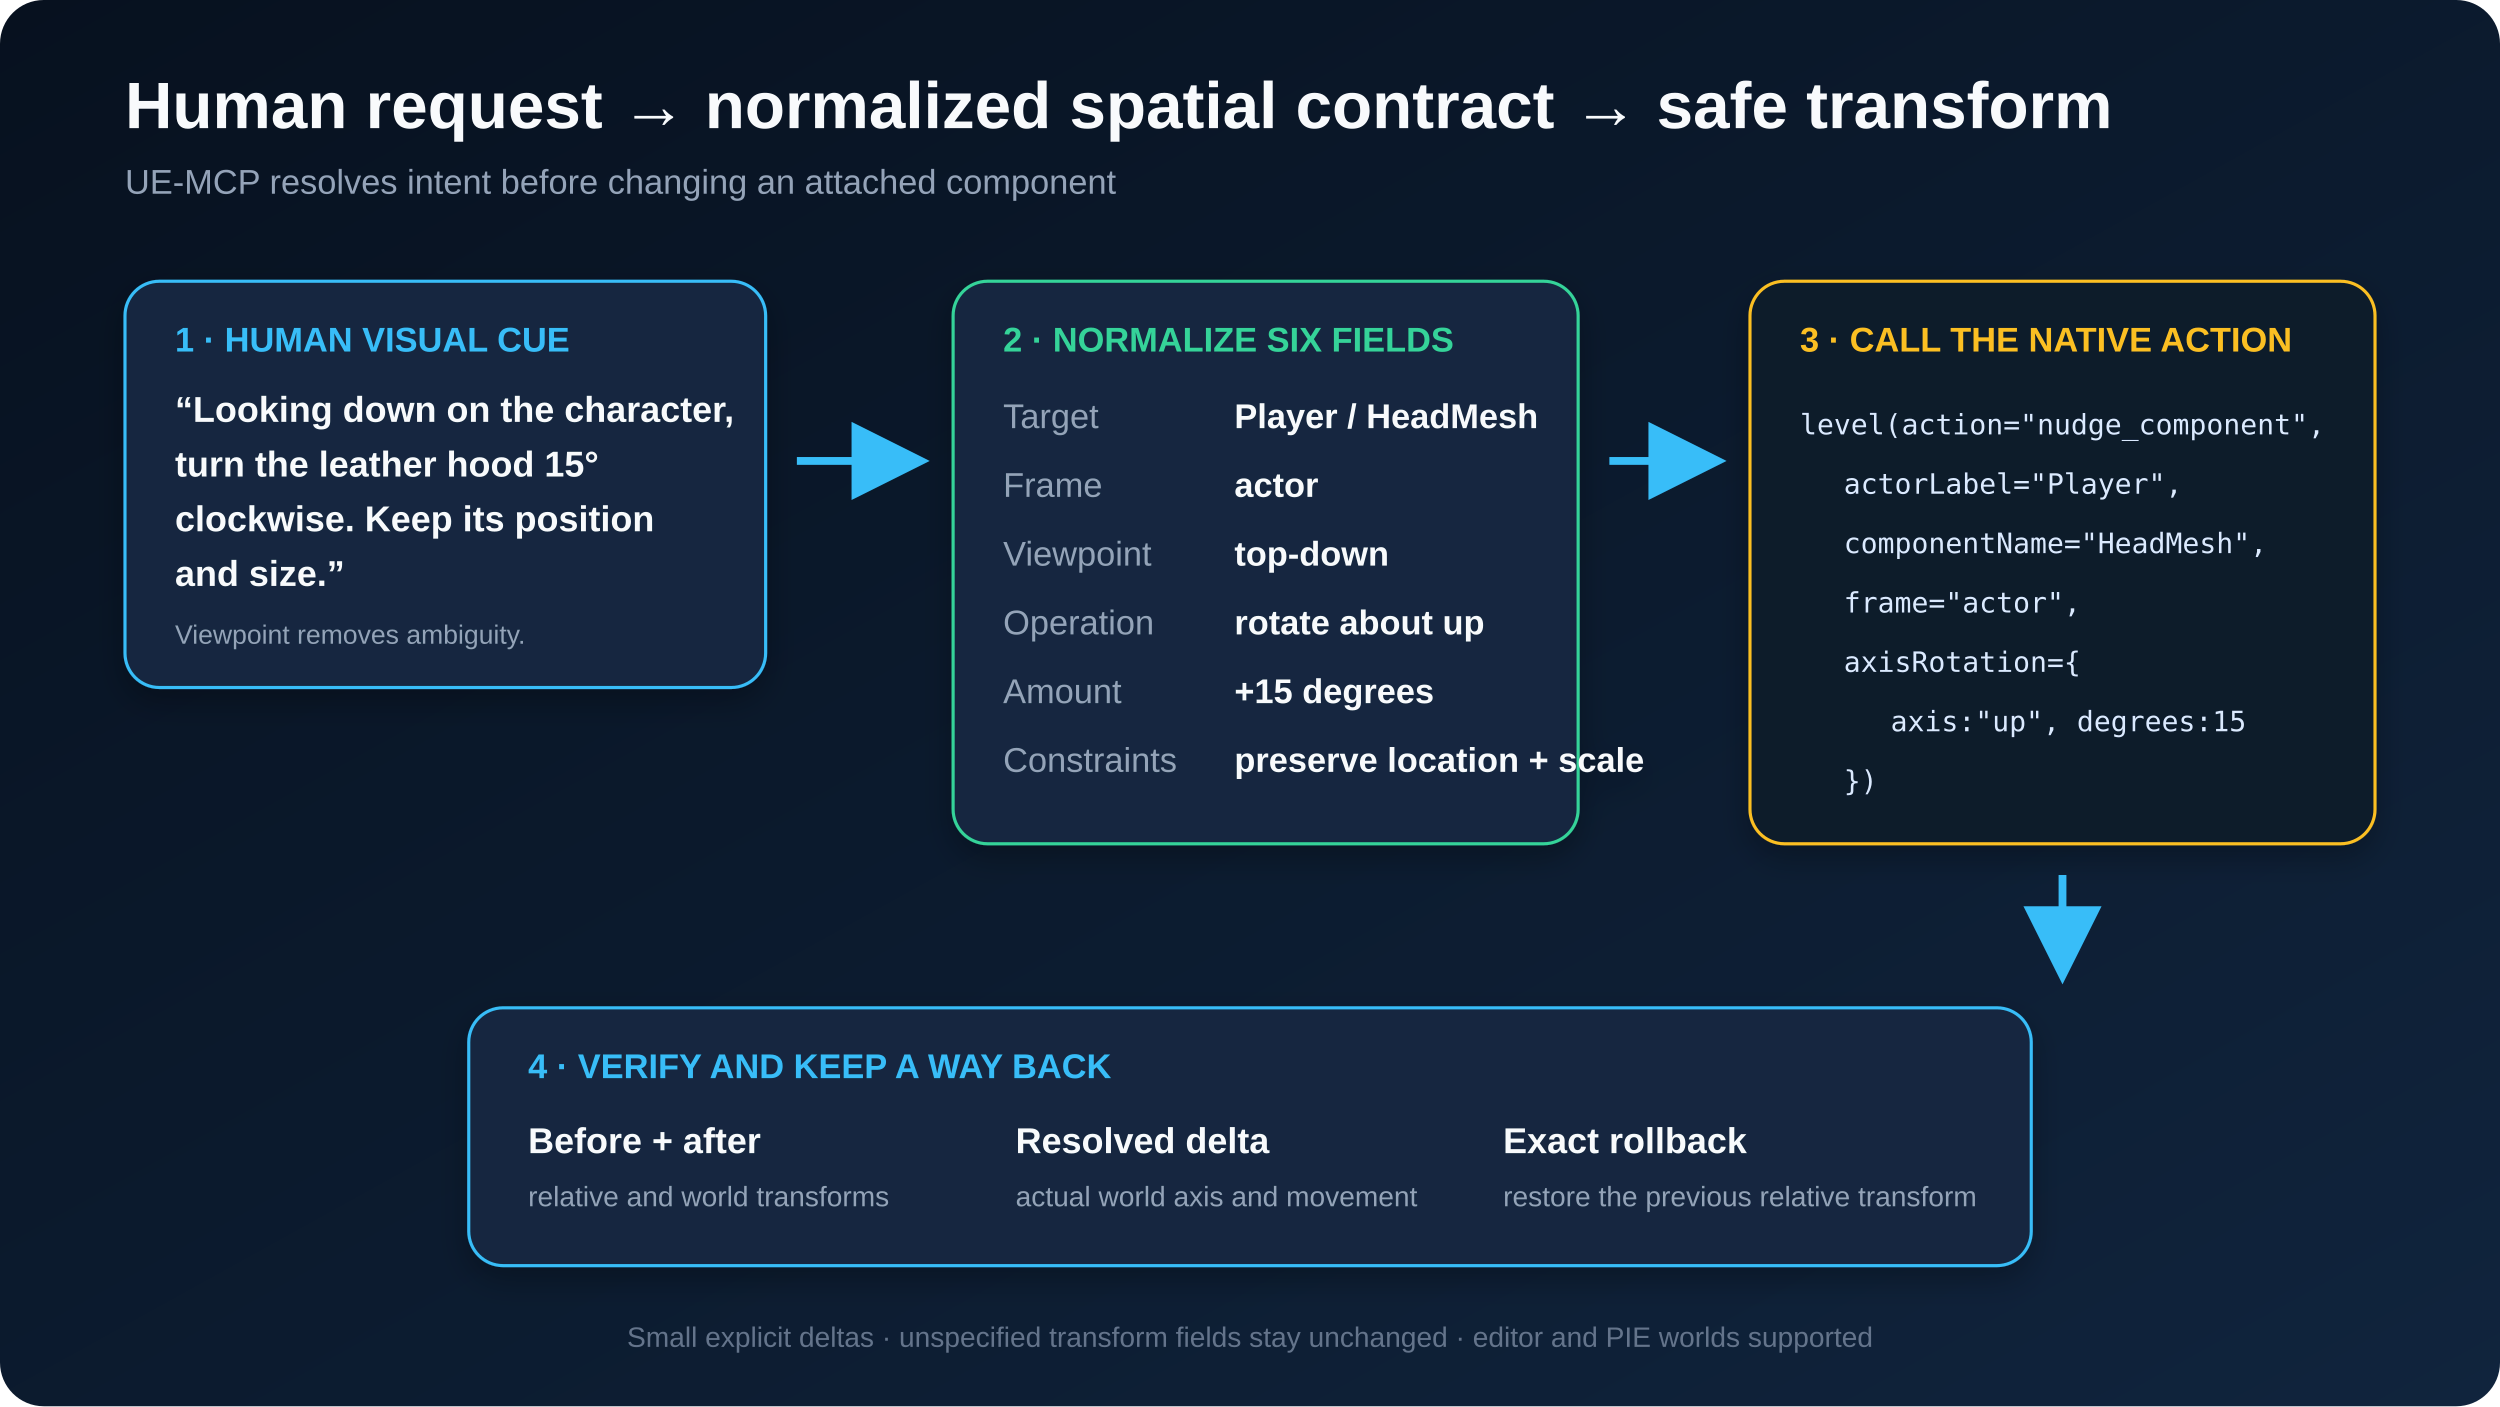
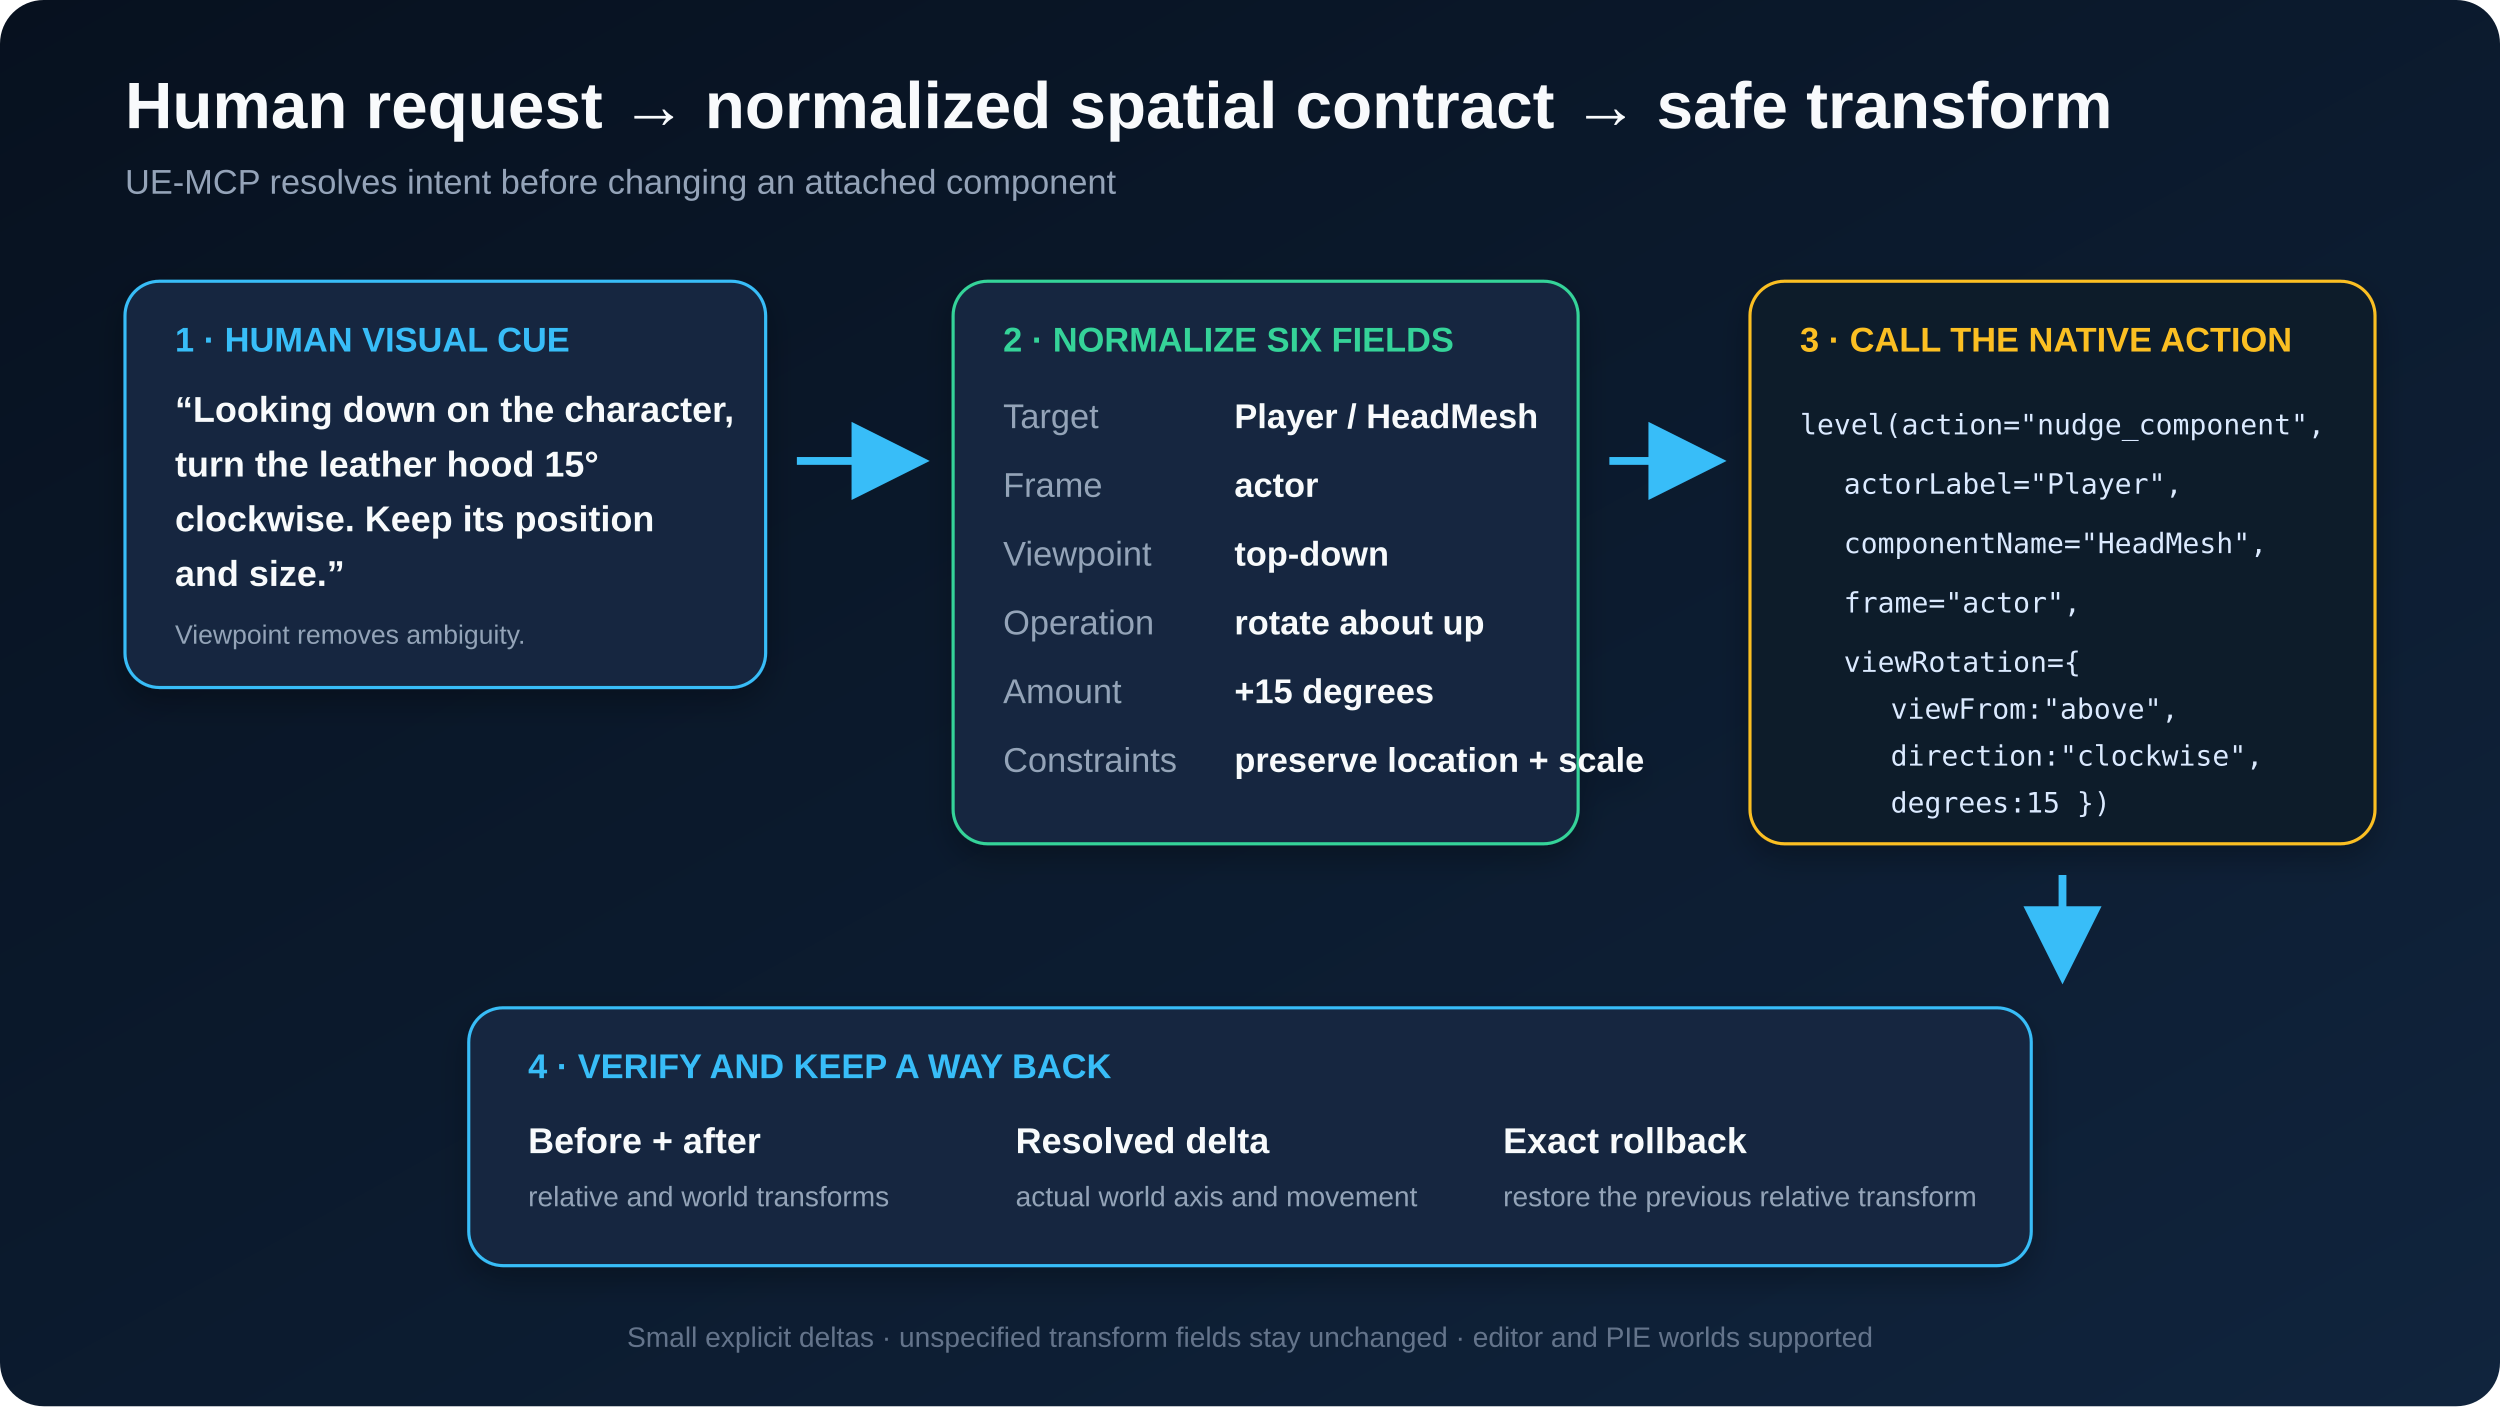
<svg xmlns="http://www.w3.org/2000/svg" width="1600" height="900" viewBox="0 0 1600 900" role="img" aria-labelledby="title desc">
  <defs>
    <linearGradient id="bg" x1="0" y1="0" x2="1" y2="1">
      <stop offset="0" stop-color="#07111f" />
      <stop offset="1" stop-color="#10243d" />
    </linearGradient>
    <filter id="shadow" x="-20%" y="-20%" width="140%" height="140%">
      <feDropShadow dx="0" dy="8" stdDeviation="10" flood-color="#000" flood-opacity="0.28" />
    </filter>
    <marker id="arrow" markerWidth="10" markerHeight="10" refX="8" refY="5" orient="auto">
      <path d="M0,0 L10,5 L0,10 Z" fill="#38bdf8" />
    </marker>
  </defs>
  <rect width="1600" height="900" rx="28" fill="url(#bg)" />
  <text x="80" y="82" fill="#f8fafc" font-family="Segoe UI, Arial, sans-serif" font-size="42" font-weight="700">Human request → normalized spatial contract → safe transform</text>
  <text x="80" y="124" fill="#94a3b8" font-family="Segoe UI, Arial, sans-serif" font-size="22">UE-MCP resolves intent before changing an attached component</text>
  <g filter="url(#shadow)">
    <rect x="80" y="180" width="410" height="260" rx="22" fill="#14283f" stroke="#38bdf8" stroke-width="2" />
    <text x="112" y="225" fill="#38bdf8" font-family="Segoe UI, Arial, sans-serif" font-size="22" font-weight="700">1 · HUMAN VISUAL CUE</text>
    <text x="112" y="270" fill="#f8fafc" font-family="Segoe UI, Arial, sans-serif" font-size="23" font-weight="600">“Looking down on the character,</text>
    <text x="112" y="305" fill="#f8fafc" font-family="Segoe UI, Arial, sans-serif" font-size="23" font-weight="600">turn the leather hood 15°</text>
    <text x="112" y="340" fill="#f8fafc" font-family="Segoe UI, Arial, sans-serif" font-size="23" font-weight="600">clockwise. Keep its position</text>
    <text x="112" y="375" fill="#f8fafc" font-family="Segoe UI, Arial, sans-serif" font-size="23" font-weight="600">and size.”</text>
    <text x="112" y="412" fill="#94a3b8" font-family="Segoe UI, Arial, sans-serif" font-size="17">Viewpoint removes ambiguity.</text>
  </g>
  <line x1="510" y1="295" x2="585" y2="295" stroke="#38bdf8" stroke-width="5" marker-end="url(#arrow)" />
  <g filter="url(#shadow)">
    <rect x="610" y="180" width="400" height="360" rx="22" fill="#14283f" stroke="#34d399" stroke-width="2" />
    <text x="642" y="225" fill="#34d399" font-family="Segoe UI, Arial, sans-serif" font-size="22" font-weight="700">2 · NORMALIZE SIX FIELDS</text>
    <g font-family="Segoe UI, Arial, sans-serif" font-size="22">
      <text x="642" y="274" fill="#94a3b8">Target</text>
      <text x="790" y="274" fill="#f8fafc" font-weight="600">Player / HeadMesh</text>
      <text x="642" y="318" fill="#94a3b8">Frame</text>
      <text x="790" y="318" fill="#f8fafc" font-weight="600">actor</text>
      <text x="642" y="362" fill="#94a3b8">Viewpoint</text>
      <text x="790" y="362" fill="#f8fafc" font-weight="600">top-down</text>
      <text x="642" y="406" fill="#94a3b8">Operation</text>
      <text x="790" y="406" fill="#f8fafc" font-weight="600">rotate about up</text>
      <text x="642" y="450" fill="#94a3b8">Amount</text>
      <text x="790" y="450" fill="#f8fafc" font-weight="600">+15 degrees</text>
      <text x="642" y="494" fill="#94a3b8">Constraints</text>
      <text x="790" y="494" fill="#f8fafc" font-weight="600">preserve location + scale</text>
    </g>
  </g>
  <line x1="1030" y1="295" x2="1095" y2="295" stroke="#38bdf8" stroke-width="5" marker-end="url(#arrow)" />
  <g filter="url(#shadow)">
    <rect x="1120" y="180" width="400" height="360" rx="22" fill="#0b1a2c" stroke="#fbbf24" stroke-width="2" />
    <text x="1152" y="225" fill="#fbbf24" font-family="Segoe UI, Arial, sans-serif" font-size="22" font-weight="700">3 · CALL THE NATIVE ACTION</text>
    <g fill="#dbeafe" font-family="Cascadia Mono, Consolas, monospace" font-size="18">
      <text x="1152" y="278">level(action="nudge_component",</text>
      <text x="1180" y="316">actorLabel="Player",</text>
      <text x="1180" y="354">componentName="HeadMesh",</text>
      <text x="1180" y="392">frame="actor",</text>
-       <text x="1180" y="430">axisRotation={</text>
-       <text x="1210" y="468">axis:"up", degrees:15</text>
-       <text x="1180" y="506">})</text>
+       <text x="1180" y="430">viewRotation={</text>
+       <text x="1210" y="460">viewFrom:"above",</text>
+       <text x="1210" y="490">direction:"clockwise",</text>
+       <text x="1210" y="520">degrees:15 })</text>
    </g>
  </g>
  <line x1="1320" y1="560" x2="1320" y2="620" stroke="#38bdf8" stroke-width="5" marker-end="url(#arrow)" />
  <g filter="url(#shadow)">
    <rect x="300" y="645" width="1000" height="165" rx="22" fill="#14283f" stroke="#38bdf8" stroke-width="2" />
    <text x="338" y="690" fill="#38bdf8" font-family="Segoe UI, Arial, sans-serif" font-size="22" font-weight="700">4 · VERIFY AND KEEP A WAY BACK</text>
    <g font-family="Segoe UI, Arial, sans-serif">
      <text x="338" y="738" fill="#f8fafc" font-size="23" font-weight="600">Before + after</text>
      <text x="338" y="772" fill="#94a3b8" font-size="18">relative and world transforms</text>
      <text x="650" y="738" fill="#f8fafc" font-size="23" font-weight="600">Resolved delta</text>
      <text x="650" y="772" fill="#94a3b8" font-size="18">actual world axis and movement</text>
      <text x="962" y="738" fill="#f8fafc" font-size="23" font-weight="600">Exact rollback</text>
      <text x="962" y="772" fill="#94a3b8" font-size="18">restore the previous relative transform</text>
    </g>
  </g>
  <text x="800" y="862" text-anchor="middle" fill="#64748b" font-family="Segoe UI, Arial, sans-serif" font-size="18">Small explicit deltas · unspecified transform fields stay unchanged · editor and PIE worlds supported</text>
</svg>
